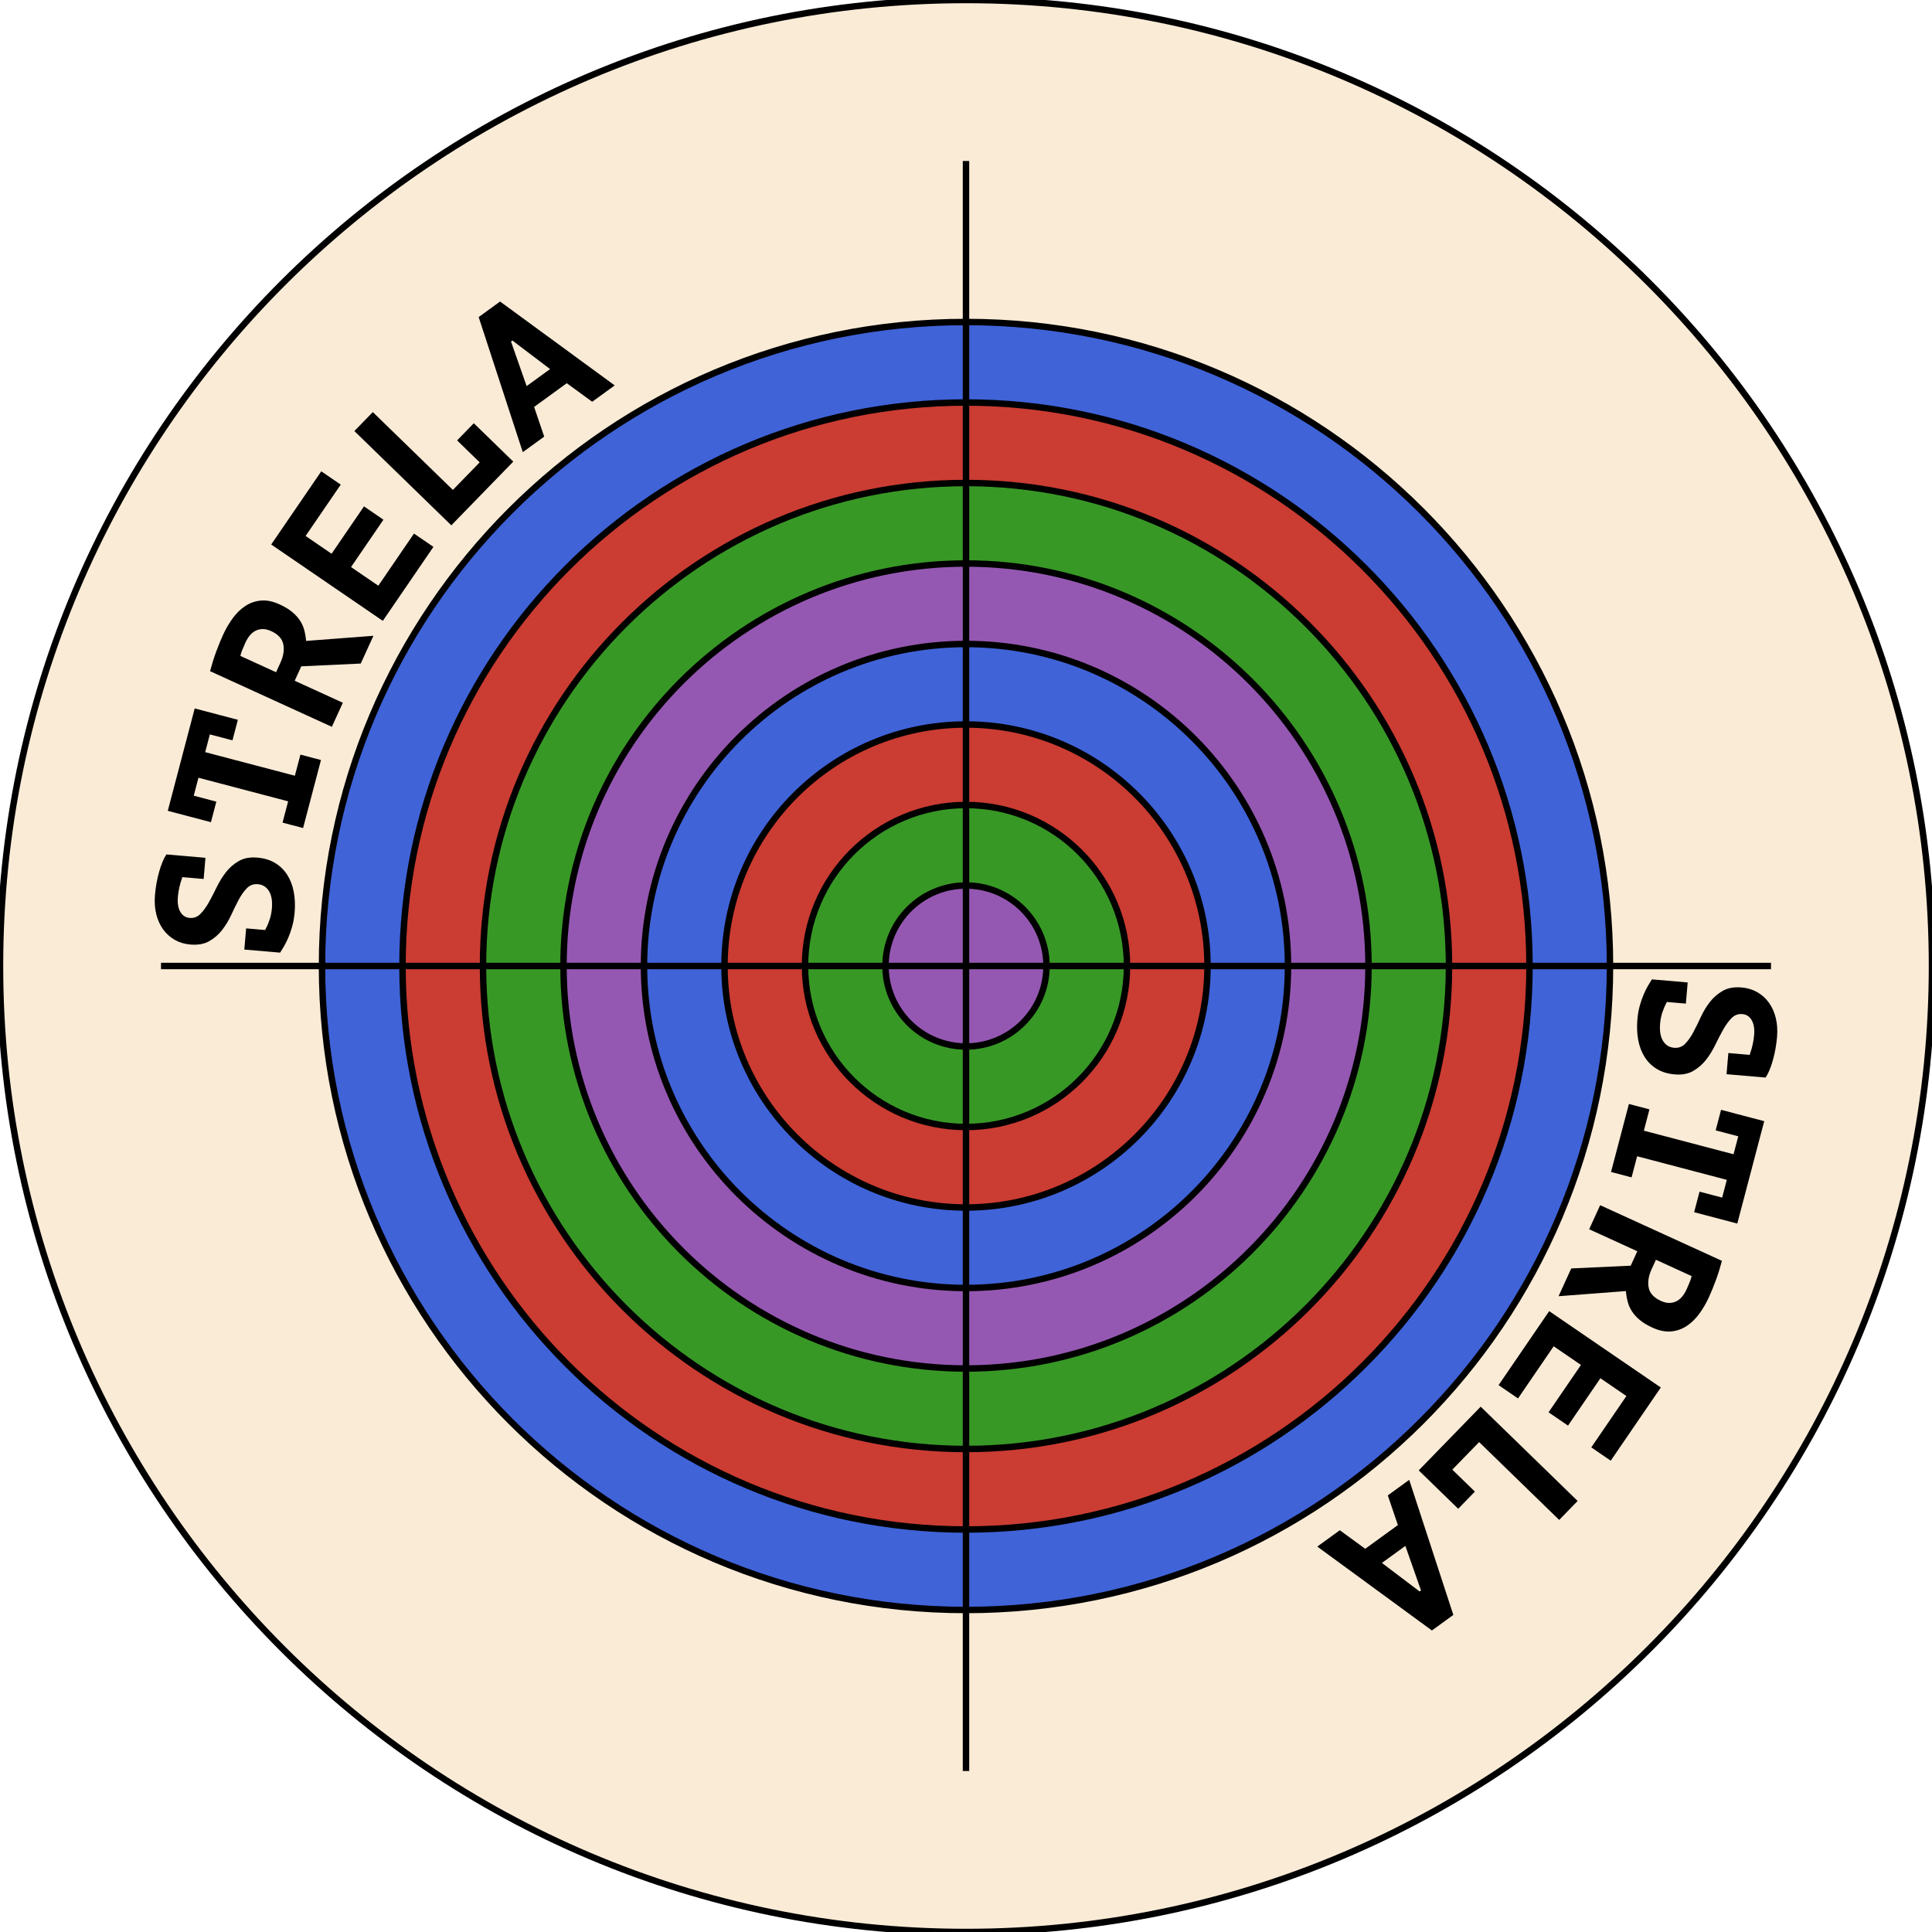
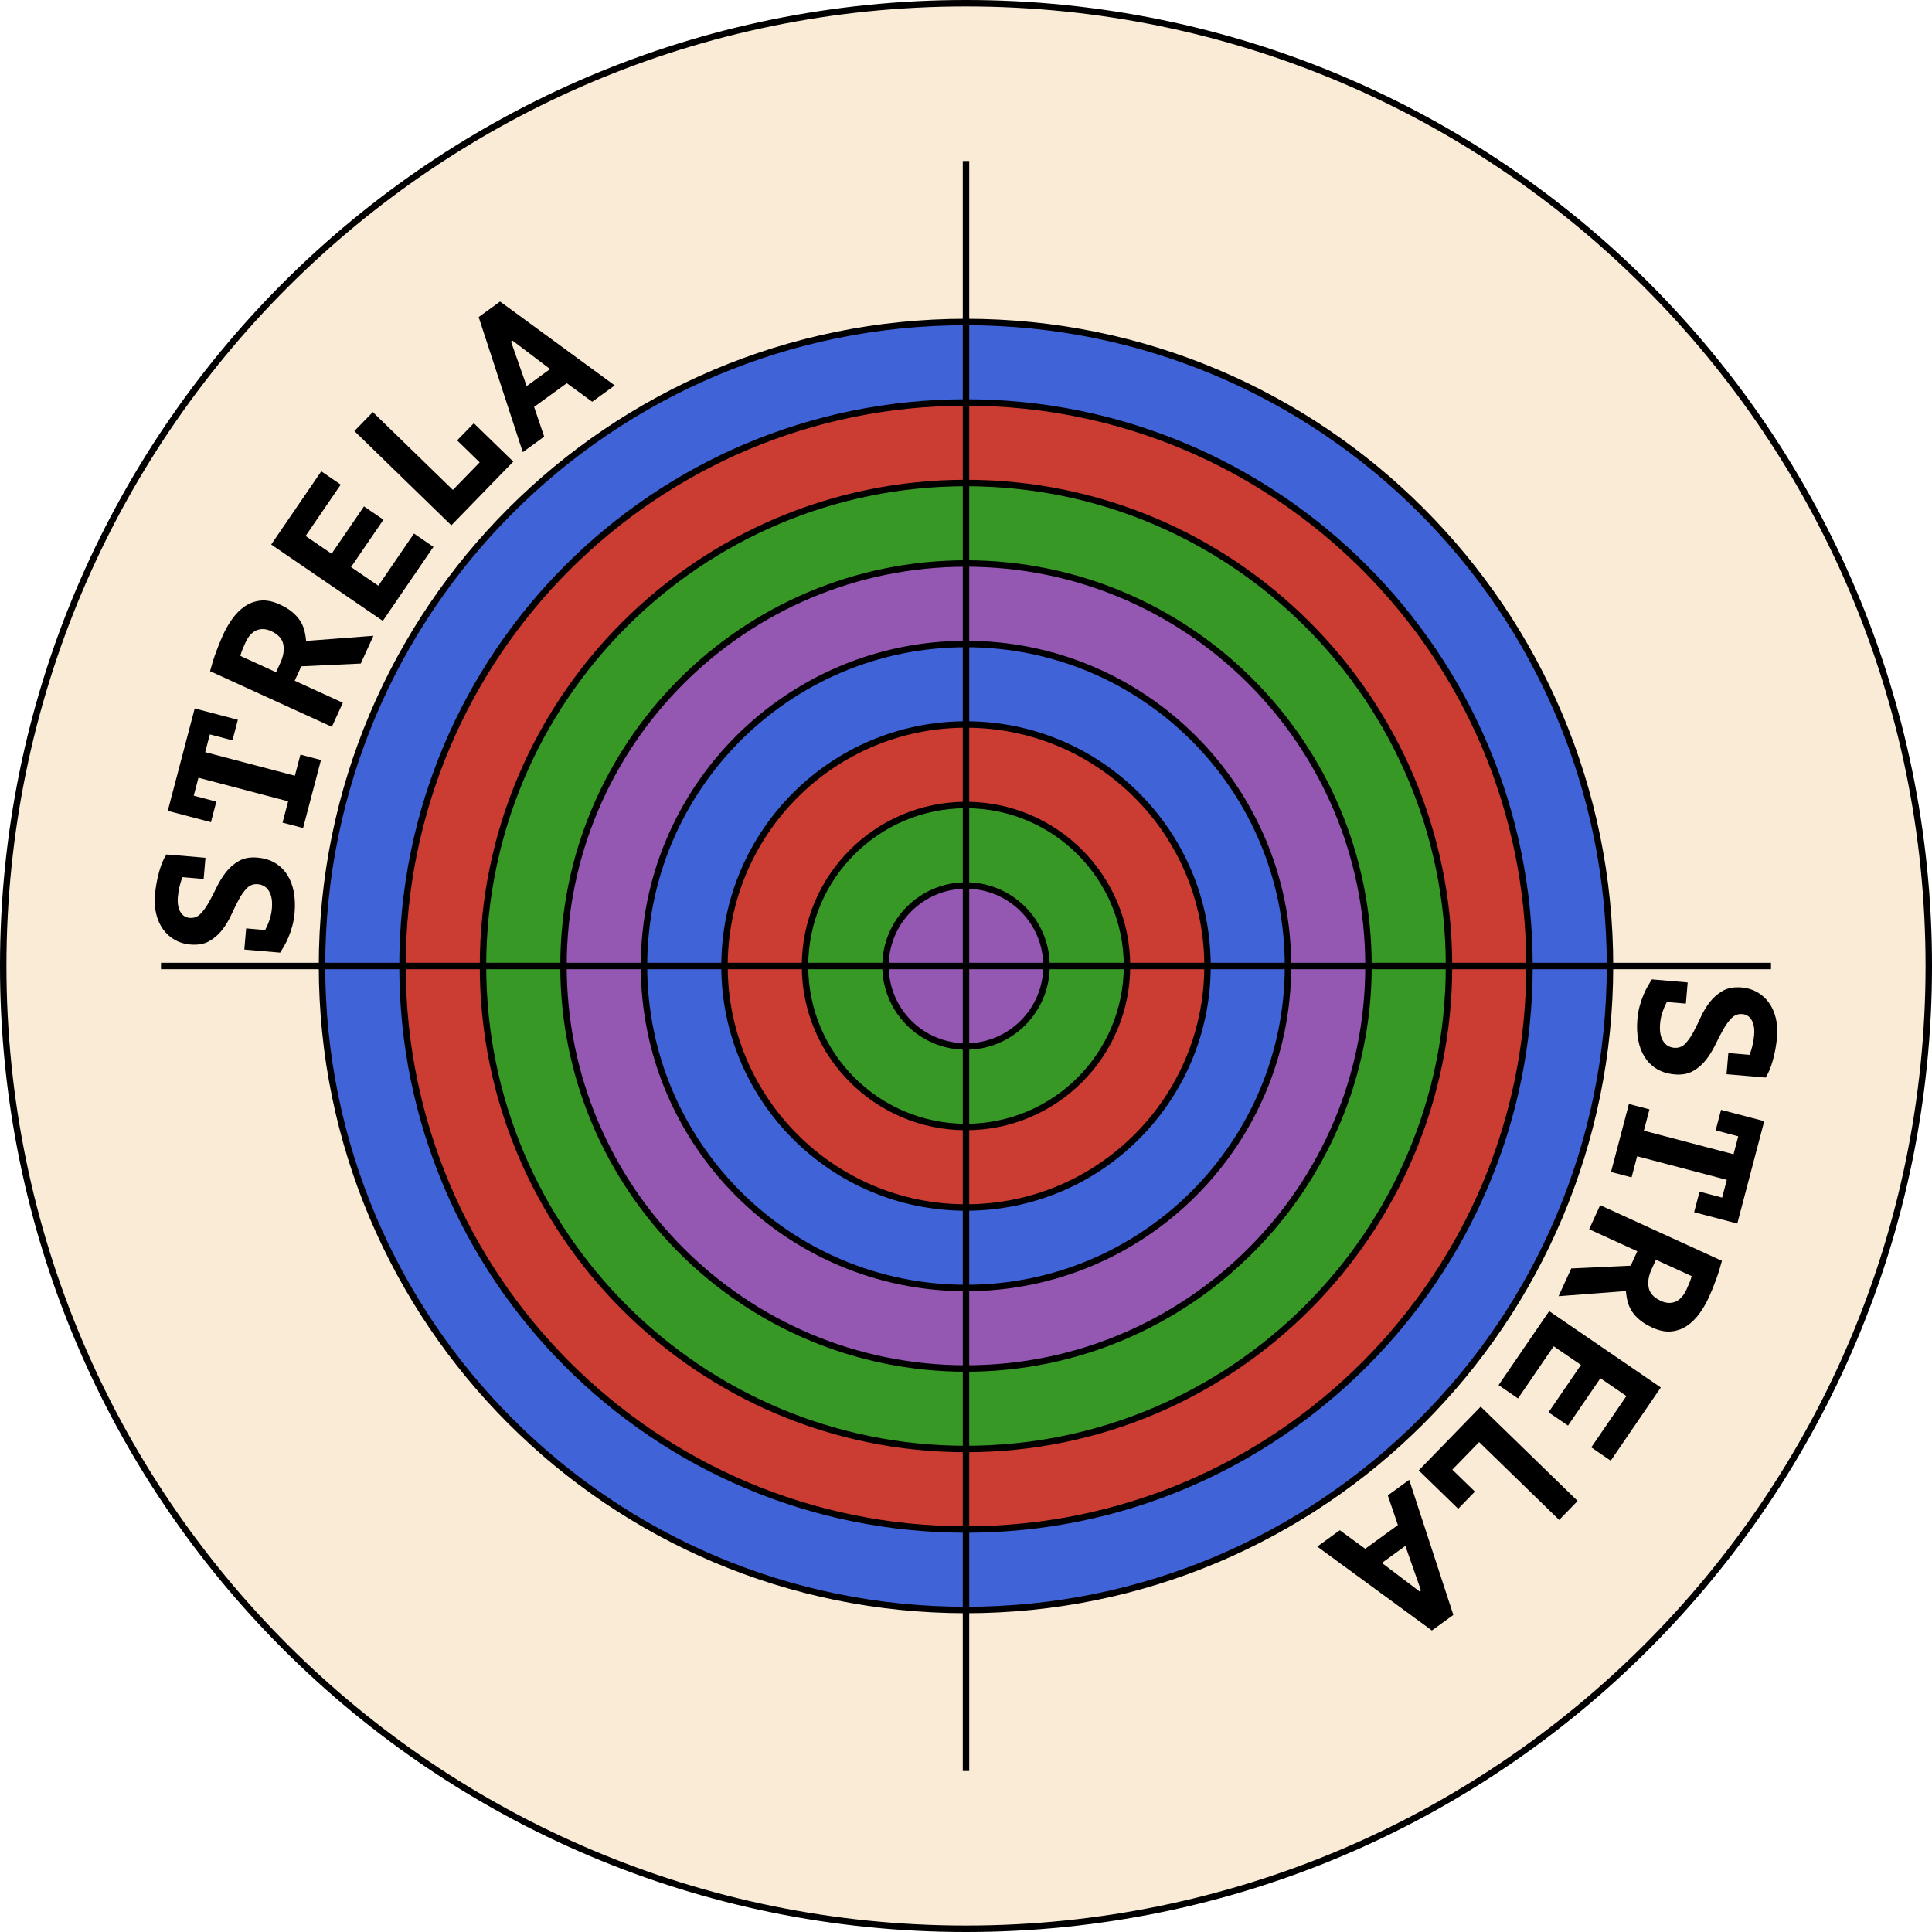
<svg xmlns="http://www.w3.org/2000/svg" xmlns:xlink="http://www.w3.org/1999/xlink" width="600pt" height="600pt" viewBox="0 0 600 600" version="1.1">
  <defs>
    <g>
-       <symbol overflow="visible" id="glyph-8237690-0">
+       <symbol overflow="visible" id="glyph-7181810-0">
        <path style="stroke:none;" d="M 41.793 4.195 L 38.816 38.867 L -3.031 35.27 L -0.051 0.598 Z M 35.117 32.828 L 23.148 20.055 L 37.121 9.512 L 34.391 6.266 L 20.227 16.914 L 8.086 4.008 L 4.84 6.738 L 16.812 19.512 L 2.836 30.055 L 5.57 33.301 L 19.738 22.594 L 31.871 35.559 Z M 35.117 32.828 " />
      </symbol>
-       <symbol overflow="visible" id="glyph-8237690-1">
+       <symbol overflow="visible" id="glyph-7181810-1">
        <path style="stroke:none;" d="M 13.355 5.062 L 12.789 11.637 L 6.871 11.129 C 6.82 11.246 6.773 11.363 6.723 11.477 C 6.246 12.359 5.828 13.34 5.477 14.41 C 5.125 15.484 4.895 16.641 4.789 17.875 C 4.598 20.105 4.895 21.879 5.684 23.191 C 6.477 24.504 7.629 25.227 9.145 25.355 C 10.5 25.473 11.637 25.059 12.562 24.113 C 13.484 23.168 14.332 21.977 15.098 20.539 C 15.863 19.098 16.641 17.52 17.43 15.801 C 18.223 14.082 19.168 12.516 20.273 11.105 C 21.379 9.695 22.711 8.547 24.273 7.656 C 25.836 6.766 27.793 6.422 30.145 6.625 C 31.938 6.777 33.551 7.27 34.984 8.094 C 36.418 8.922 37.621 10.008 38.59 11.355 C 39.559 12.703 40.266 14.281 40.711 16.086 C 41.16 17.891 41.289 19.867 41.105 22.02 C 40.898 24.449 40.473 26.824 39.832 29.137 C 39.191 31.449 38.434 33.273 37.555 34.602 L 25.422 33.559 L 25.984 26.984 L 32.621 27.555 C 32.633 27.434 32.66 27.316 32.711 27.199 C 33.027 26.344 33.297 25.414 33.523 24.41 C 33.75 23.406 33.906 22.406 33.992 21.41 C 34.156 19.496 33.906 17.957 33.242 16.797 C 32.582 15.637 31.613 15 30.336 14.891 C 29.02 14.777 27.902 15.195 26.977 16.141 C 26.055 17.082 25.188 18.273 24.383 19.711 C 23.578 21.145 22.758 22.723 21.93 24.438 C 21.098 26.152 20.133 27.715 19.027 29.125 C 17.922 30.535 16.59 31.688 15.027 32.574 C 13.465 33.465 11.566 33.812 9.336 33.621 C 7.184 33.438 5.336 32.879 3.789 31.941 C 2.242 31.004 0.984 29.773 0.012 28.246 C -0.961 26.715 -1.633 24.953 -2.004 22.953 C -2.375 20.953 -2.461 18.82 -2.266 16.547 C -2.137 15.031 -1.895 13.637 -1.543 12.363 C -1.191 11.09 -0.793 9.918 -0.34 8.852 C 0.113 7.789 0.574 6.855 1.047 6.051 C 1.516 5.25 1.914 4.602 2.238 4.105 Z M 13.355 5.062 " />
      </symbol>
-       <symbol overflow="visible" id="glyph-8237691-0">
+       <symbol overflow="visible" id="glyph-7181811-0">
        <path style="stroke:none;" d="M 40.465 11.262 L 31.617 44.918 L -9.004 34.234 L -0.152 0.582 Z M 29.004 38.336 L 19.387 23.711 L 34.953 15.707 L 32.816 12.043 L 17.043 20.117 L 7.285 5.328 L 3.621 7.465 L 13.238 22.094 L -2.332 30.098 L -0.191 33.762 L 15.594 25.629 L 25.34 40.477 Z M 29.004 38.336 " />
      </symbol>
-       <symbol overflow="visible" id="glyph-8237691-1">
+       <symbol overflow="visible" id="glyph-7181811-1">
        <path style="stroke:none;" d="M 4.582 8.527 L 2.844 15.141 L 30.695 22.465 L 32.16 16.895 L 25.141 15.047 L 26.816 8.664 L 40.223 12.191 L 31.859 43.988 L 18.457 40.465 L 20.133 34.082 L 27.156 35.926 L 28.605 30.414 L 0.754 23.09 L -0.973 29.648 L -7.355 27.969 L -1.801 6.848 Z M 4.582 8.527 " />
      </symbol>
-       <symbol overflow="visible" id="glyph-8237692-0">
+       <symbol overflow="visible" id="glyph-7181812-0">
        <path style="stroke:none;" d="M 37.953 18 L 23.492 49.652 L -14.711 32.199 L -0.25 0.547 Z M 22.039 42.723 L 15.059 26.672 L 31.762 21.438 L 30.281 17.465 L 13.363 22.73 L 6.27 6.492 L 2.293 7.973 L 9.273 24.027 L -7.43 29.258 L -5.949 33.234 L 10.996 27.914 L 18.062 44.203 Z M 22.039 42.723 " />
      </symbol>
-       <symbol overflow="visible" id="glyph-8237692-1">
+       <symbol overflow="visible" id="glyph-7181812-1">
        <path style="stroke:none;" d="M 36.273 20.664 C 36.035 21.566 35.762 22.527 35.449 23.551 C 35.137 24.574 34.797 25.582 34.426 26.582 C 34.059 27.578 33.688 28.539 33.309 29.465 C 32.93 30.391 32.562 31.238 32.215 32 C 31.398 33.785 30.426 35.461 29.289 37.031 C 28.156 38.602 26.855 39.879 25.398 40.859 C 23.938 41.84 22.309 42.418 20.516 42.59 C 18.723 42.758 16.773 42.363 14.664 41.398 C 13.098 40.684 11.812 39.91 10.809 39.074 C 9.805 38.242 8.988 37.355 8.367 36.41 C 7.742 35.465 7.289 34.457 7.012 33.383 C 6.73 32.309 6.547 31.203 6.453 30.059 L -14.461 31.652 L -10.523 23.031 L 7.945 22.168 L 9.992 17.691 L -4.961 10.859 L -1.547 3.383 Z M 25.309 29.504 C 25.656 28.742 25.984 27.977 26.289 27.215 C 26.594 26.453 26.781 25.848 26.855 25.398 L 15.777 20.336 L 14.43 23.281 C 13.48 25.355 13.184 27.266 13.531 29.004 C 13.879 30.746 15.141 32.117 17.324 33.113 C 18.961 33.863 20.477 33.938 21.871 33.344 C 23.266 32.75 24.41 31.469 25.309 29.504 Z M 25.309 29.504 " />
      </symbol>
-       <symbol overflow="visible" id="glyph-8237693-0">
+       <symbol overflow="visible" id="glyph-7181813-0">
        <path style="stroke:none;" d="M 34.324 24.211 L 14.676 52.934 L -19.988 29.219 L -0.34 0.496 Z M 14.43 45.855 L 10.289 28.848 L 27.641 26.543 L 26.859 22.375 L 9.289 24.676 L 5.07 7.465 L 0.898 8.25 L 5.039 25.258 L -12.312 27.562 L -11.531 31.73 L 6.07 29.379 L 10.258 46.637 Z M 14.43 45.855 " />
      </symbol>
-       <symbol overflow="visible" id="glyph-8237693-1">
+       <symbol overflow="visible" id="glyph-7181813-1">
        <path style="stroke:none;" d="M 32.293 27.18 L 16.742 49.91 L 10.699 45.777 L 21.609 29.832 L 13.539 24.309 L 3.477 39.02 L -2.566 34.883 L 7.496 20.176 L -0.973 14.383 L -12.051 30.578 L -18.09 26.445 L -2.371 3.465 Z M 32.293 27.18 " />
      </symbol>
-       <symbol overflow="visible" id="glyph-8237694-0">
+       <symbol overflow="visible" id="glyph-7181814-0">
        <path style="stroke:none;" d="M 29.691 29.711 L 5.43 54.66 L -24.68 25.379 L -0.418 0.43 Z M 6.395 47.645 L 5.215 30.18 L 22.707 30.871 L 22.648 26.629 L 4.945 25.898 L 3.723 8.223 L -0.52 8.281 L 0.656 25.746 L -16.836 25.059 L -16.773 29.301 L 0.969 29.984 L 2.152 47.703 Z M 6.395 47.645 " />
      </symbol>
-       <symbol overflow="visible" id="glyph-8237694-1">
+       <symbol overflow="visible" id="glyph-7181814-1">
        <path style="stroke:none;" d="M -5.059 29.73 L -10.246 35.062 L -22.504 23.141 L -3.262 3.355 L 26.848 32.637 L 21.117 38.527 L -3.746 14.352 L -12.07 22.91 Z M -5.059 29.73 " />
      </symbol>
-       <symbol overflow="visible" id="glyph-8237695-0">
+       <symbol overflow="visible" id="glyph-7181815-0">
        <path style="stroke:none;" d="M 24.188 34.34 L -3.973 54.785 L -28.648 20.797 L -0.484 0.352 Z M -1.828 48.039 L -0.008 30.629 L 17.109 34.289 L 17.773 30.102 L 0.453 26.363 L 2.266 8.734 L -1.926 8.07 L -3.746 25.48 L -20.863 21.816 L -21.527 26.008 L -4.16 29.711 L -6.02 47.371 Z M -1.828 48.039 " />
      </symbol>
-       <symbol overflow="visible" id="glyph-8237695-1">
+       <symbol overflow="visible" id="glyph-7181815-1">
        <path style="stroke:none;" d="M -13.957 21.625 L -3.809 14.258 L -6.941 5.039 L -0.293 0.211 L 13.41 42.164 L 6.758 46.996 L -28.84 20.938 L -21.848 15.863 Z M -1.488 20.727 L -8.77 26.016 L 2.926 34.875 L 3.363 34.555 Z M -1.488 20.727 " />
      </symbol>
-       <symbol overflow="visible" id="glyph-8237696-0">
+       <symbol overflow="visible" id="glyph-7181816-0">
        <path style="stroke:none;" d="M -41.793 -4.195 L -38.816 -38.867 L 3.031 -35.27 L 0.051 -0.598 Z M -35.117 -32.828 L -23.148 -20.055 L -37.121 -9.512 L -34.391 -6.266 L -20.227 -16.914 L -8.086 -4.008 L -4.84 -6.738 L -16.812 -19.512 L -2.836 -30.055 L -5.57 -33.301 L -19.738 -22.594 L -31.871 -35.559 Z M -35.117 -32.828 " />
      </symbol>
-       <symbol overflow="visible" id="glyph-8237696-1">
+       <symbol overflow="visible" id="glyph-7181816-1">
        <path style="stroke:none;" d="M -13.355 -5.062 L -12.789 -11.637 L -6.871 -11.129 C -6.82 -11.246 -6.773 -11.363 -6.723 -11.477 C -6.246 -12.359 -5.828 -13.34 -5.477 -14.41 C -5.125 -15.484 -4.895 -16.641 -4.789 -17.875 C -4.598 -20.105 -4.895 -21.879 -5.684 -23.191 C -6.477 -24.504 -7.629 -25.227 -9.145 -25.355 C -10.5 -25.473 -11.637 -25.059 -12.562 -24.113 C -13.484 -23.168 -14.332 -21.977 -15.098 -20.539 C -15.863 -19.098 -16.641 -17.52 -17.43 -15.801 C -18.223 -14.082 -19.168 -12.516 -20.273 -11.105 C -21.379 -9.695 -22.711 -8.547 -24.273 -7.656 C -25.836 -6.766 -27.793 -6.422 -30.145 -6.625 C -31.938 -6.777 -33.551 -7.27 -34.984 -8.094 C -36.418 -8.922 -37.621 -10.008 -38.59 -11.355 C -39.559 -12.703 -40.266 -14.281 -40.711 -16.086 C -41.16 -17.891 -41.289 -19.867 -41.105 -22.02 C -40.898 -24.449 -40.473 -26.824 -39.832 -29.137 C -39.191 -31.449 -38.434 -33.273 -37.555 -34.602 L -25.422 -33.559 L -25.984 -26.984 L -32.621 -27.555 C -32.633 -27.434 -32.66 -27.316 -32.711 -27.199 C -33.027 -26.344 -33.297 -25.414 -33.523 -24.41 C -33.75 -23.406 -33.906 -22.406 -33.992 -21.41 C -34.156 -19.496 -33.906 -17.957 -33.242 -16.797 C -32.582 -15.637 -31.613 -15 -30.336 -14.891 C -29.02 -14.777 -27.902 -15.195 -26.977 -16.141 C -26.055 -17.082 -25.188 -18.273 -24.383 -19.711 C -23.578 -21.145 -22.758 -22.723 -21.93 -24.438 C -21.098 -26.152 -20.133 -27.715 -19.027 -29.125 C -17.922 -30.535 -16.59 -31.688 -15.027 -32.574 C -13.465 -33.465 -11.566 -33.812 -9.336 -33.621 C -7.184 -33.438 -5.336 -32.879 -3.789 -31.941 C -2.242 -31.004 -0.984 -29.773 -0.012 -28.246 C 0.961 -26.715 1.633 -24.953 2.004 -22.953 C 2.375 -20.953 2.461 -18.82 2.266 -16.547 C 2.137 -15.031 1.895 -13.637 1.543 -12.363 C 1.191 -11.09 0.793 -9.918 0.34 -8.852 C -0.113 -7.789 -0.574 -6.855 -1.047 -6.051 C -1.516 -5.25 -1.914 -4.602 -2.238 -4.105 Z M -13.355 -5.062 " />
      </symbol>
-       <symbol overflow="visible" id="glyph-8237697-0">
+       <symbol overflow="visible" id="glyph-7181817-0">
        <path style="stroke:none;" d="M -40.465 -11.262 L -31.617 -44.918 L 9.004 -34.234 L 0.152 -0.582 Z M -29.004 -38.336 L -19.387 -23.711 L -34.953 -15.707 L -32.816 -12.043 L -17.043 -20.117 L -7.285 -5.328 L -3.621 -7.465 L -13.238 -22.094 L 2.332 -30.098 L 0.191 -33.762 L -15.594 -25.629 L -25.34 -40.477 Z M -29.004 -38.336 " />
      </symbol>
-       <symbol overflow="visible" id="glyph-8237697-1">
+       <symbol overflow="visible" id="glyph-7181817-1">
        <path style="stroke:none;" d="M -4.582 -8.527 L -2.844 -15.141 L -30.695 -22.465 L -32.16 -16.895 L -25.141 -15.047 L -26.816 -8.664 L -40.223 -12.191 L -31.859 -43.988 L -18.457 -40.465 L -20.133 -34.082 L -27.156 -35.926 L -28.605 -30.414 L -0.754 -23.09 L 0.973 -29.648 L 7.355 -27.969 L 1.801 -6.848 Z M -4.582 -8.527 " />
      </symbol>
-       <symbol overflow="visible" id="glyph-8237698-0">
+       <symbol overflow="visible" id="glyph-7181818-0">
        <path style="stroke:none;" d="M -37.953 -18 L -23.492 -49.652 L 14.711 -32.199 L 0.25 -0.547 Z M -22.039 -42.723 L -15.059 -26.672 L -31.762 -21.438 L -30.281 -17.465 L -13.363 -22.73 L -6.27 -6.492 L -2.293 -7.973 L -9.273 -24.027 L 7.43 -29.258 L 5.949 -33.234 L -10.996 -27.914 L -18.062 -44.203 Z M -22.039 -42.723 " />
      </symbol>
-       <symbol overflow="visible" id="glyph-8237698-1">
+       <symbol overflow="visible" id="glyph-7181818-1">
        <path style="stroke:none;" d="M -36.273 -20.664 C -36.035 -21.566 -35.762 -22.527 -35.449 -23.551 C -35.137 -24.574 -34.797 -25.582 -34.426 -26.582 C -34.059 -27.578 -33.688 -28.539 -33.309 -29.465 C -32.93 -30.391 -32.562 -31.238 -32.215 -32 C -31.398 -33.785 -30.426 -35.461 -29.289 -37.031 C -28.156 -38.602 -26.855 -39.879 -25.398 -40.859 C -23.938 -41.84 -22.309 -42.418 -20.516 -42.59 C -18.723 -42.758 -16.773 -42.363 -14.664 -41.398 C -13.098 -40.684 -11.812 -39.91 -10.809 -39.074 C -9.805 -38.242 -8.988 -37.355 -8.367 -36.41 C -7.742 -35.465 -7.289 -34.457 -7.012 -33.383 C -6.73 -32.309 -6.547 -31.203 -6.453 -30.059 L 14.461 -31.652 L 10.523 -23.031 L -7.945 -22.168 L -9.992 -17.691 L 4.961 -10.859 L 1.547 -3.383 Z M -25.309 -29.504 C -25.656 -28.742 -25.984 -27.977 -26.289 -27.215 C -26.594 -26.453 -26.781 -25.848 -26.855 -25.398 L -15.777 -20.336 L -14.43 -23.281 C -13.48 -25.355 -13.184 -27.266 -13.531 -29.004 C -13.879 -30.746 -15.141 -32.117 -17.324 -33.113 C -18.961 -33.863 -20.477 -33.938 -21.871 -33.344 C -23.266 -32.75 -24.41 -31.469 -25.309 -29.504 Z M -25.309 -29.504 " />
      </symbol>
-       <symbol overflow="visible" id="glyph-8237699-0">
+       <symbol overflow="visible" id="glyph-7181819-0">
        <path style="stroke:none;" d="M -34.324 -24.211 L -14.676 -52.934 L 19.988 -29.219 L 0.34 -0.496 Z M -14.43 -45.855 L -10.289 -28.848 L -27.641 -26.543 L -26.859 -22.375 L -9.289 -24.676 L -5.07 -7.465 L -0.898 -8.25 L -5.039 -25.258 L 12.312 -27.562 L 11.531 -31.73 L -6.07 -29.379 L -10.258 -46.637 Z M -14.43 -45.855 " />
      </symbol>
-       <symbol overflow="visible" id="glyph-8237699-1">
+       <symbol overflow="visible" id="glyph-7181819-1">
        <path style="stroke:none;" d="M -32.293 -27.18 L -16.742 -49.91 L -10.699 -45.777 L -21.609 -29.832 L -13.539 -24.309 L -3.477 -39.02 L 2.566 -34.883 L -7.496 -20.176 L 0.973 -14.383 L 12.051 -30.578 L 18.09 -26.445 L 2.371 -3.465 Z M -32.293 -27.18 " />
      </symbol>
-       <symbol overflow="visible" id="glyph-82376910-0">
+       <symbol overflow="visible" id="glyph-71818110-0">
        <path style="stroke:none;" d="M -29.691 -29.711 L -5.43 -54.66 L 24.68 -25.379 L 0.418 -0.43 Z M -6.395 -47.645 L -5.215 -30.18 L -22.707 -30.871 L -22.648 -26.629 L -4.945 -25.898 L -3.723 -8.223 L 0.52 -8.281 L -0.656 -25.746 L 16.836 -25.059 L 16.773 -29.301 L -0.969 -29.984 L -2.152 -47.703 Z M -6.395 -47.645 " />
      </symbol>
-       <symbol overflow="visible" id="glyph-82376910-1">
+       <symbol overflow="visible" id="glyph-71818110-1">
        <path style="stroke:none;" d="M 5.059 -29.73 L 10.246 -35.062 L 22.504 -23.141 L 3.262 -3.355 L -26.848 -32.637 L -21.117 -38.527 L 3.746 -14.352 L 12.07 -22.91 Z M 5.059 -29.73 " />
      </symbol>
-       <symbol overflow="visible" id="glyph-82376911-0">
+       <symbol overflow="visible" id="glyph-71818111-0">
        <path style="stroke:none;" d="M -24.188 -34.34 L 3.973 -54.785 L 28.648 -20.797 L 0.484 -0.352 Z M 1.828 -48.039 L 0.008 -30.629 L -17.109 -34.289 L -17.773 -30.102 L -0.453 -26.363 L -2.266 -8.734 L 1.926 -8.07 L 3.746 -25.48 L 20.863 -21.816 L 21.527 -26.008 L 4.16 -29.711 L 6.02 -47.371 Z M 1.828 -48.039 " />
      </symbol>
-       <symbol overflow="visible" id="glyph-82376911-1">
+       <symbol overflow="visible" id="glyph-71818111-1">
        <path style="stroke:none;" d="M 13.957 -21.625 L 3.809 -14.258 L 6.941 -5.039 L 0.293 -0.211 L -13.41 -42.164 L -6.758 -46.996 L 28.84 -20.938 L 21.848 -15.863 Z M 1.488 -20.727 L 8.77 -26.016 L -2.926 -34.875 L -3.363 -34.555 Z M 1.488 -20.727 " />
      </symbol>
    </g>
  </defs>
  <g id="surface1">
-     <path style="fill-rule:nonzero;fill:rgb(98.039%,92.157%,84.314%);fill-opacity:1;stroke-width:2;stroke-linecap:butt;stroke-linejoin:miter;stroke:rgb(0%,0%,0%);stroke-opacity:1;stroke-miterlimit:10;" d="M 600 300 C 600 465.684 465.684 600 300 600 C 134.316 600 0 465.684 0 300 C 0 134.316 134.316 0 300 0 C 465.684 0 600 134.316 600 300 " />
+     <path style=" stroke:none;fill-rule:nonzero;fill:rgb(98.039%,92.157%,84.314%);fill-opacity:1;" d="M 600 300 C 600 465.684 465.684 600 300 600 C 134.316 600 0 465.684 0 300 C 0 134.316 134.316 0 300 0 C 465.684 0 600 134.316 600 300 " />
+     <path style="fill:none;stroke-width:2;stroke-linecap:butt;stroke-linejoin:miter;stroke:rgb(0%,0%,0%);stroke-opacity:1;stroke-miterlimit:10;" d="M 599 300 C 599 465.133 465.133 599 300 599 C 134.867 599 1 465.133 1 300 C 1 134.867 134.867 1 300 1 C 465.133 1 599 134.867 599 300 " />
    <path style="fill-rule:nonzero;fill:rgb(25.1%,38.8%,84.7%);fill-opacity:1;stroke-width:2;stroke-linecap:butt;stroke-linejoin:miter;stroke:rgb(0%,0%,0%);stroke-opacity:1;stroke-miterlimit:10;" d="M 500 300 C 500 410.457 410.457 500 300 500 C 189.543 500 100 410.457 100 300 C 100 189.543 189.543 100 300 100 C 410.457 100 500 189.543 500 300 " />
    <path style="fill-rule:nonzero;fill:rgb(79.6%,23.5%,20%);fill-opacity:1;stroke-width:2;stroke-linecap:butt;stroke-linejoin:miter;stroke:rgb(0%,0%,0%);stroke-opacity:1;stroke-miterlimit:10;" d="M 475 300 C 475 396.648 396.648 475 300 475 C 203.352 475 125 396.648 125 300 C 125 203.352 203.352 125 300 125 C 396.648 125 475 203.352 475 300 " />
    <path style="fill-rule:nonzero;fill:rgb(22%,59.6%,14.9%);fill-opacity:1;stroke-width:2;stroke-linecap:butt;stroke-linejoin:miter;stroke:rgb(0%,0%,0%);stroke-opacity:1;stroke-miterlimit:10;" d="M 450 300 C 450 382.844 382.844 450 300 450 C 217.156 450 150 382.844 150 300 C 150 217.156 217.156 150 300 150 C 382.844 150 450 217.156 450 300 " />
    <path style="fill-rule:nonzero;fill:rgb(58.4%,34.5%,69.8%);fill-opacity:1;stroke-width:2;stroke-linecap:butt;stroke-linejoin:miter;stroke:rgb(0%,0%,0%);stroke-opacity:1;stroke-miterlimit:10;" d="M 425 300 C 425 369.035 369.035 425 300 425 C 230.965 425 175 369.035 175 300 C 175 230.965 230.965 175 300 175 C 369.035 175 425 230.965 425 300 " />
    <path style="fill-rule:nonzero;fill:rgb(25.1%,38.8%,84.7%);fill-opacity:1;stroke-width:2;stroke-linecap:butt;stroke-linejoin:miter;stroke:rgb(0%,0%,0%);stroke-opacity:1;stroke-miterlimit:10;" d="M 400 300 C 400 355.227 355.227 400 300 400 C 244.773 400 200 355.227 200 300 C 200 244.773 244.773 200 300 200 C 355.227 200 400 244.773 400 300 " />
    <path style="fill-rule:nonzero;fill:rgb(79.6%,23.5%,20%);fill-opacity:1;stroke-width:2;stroke-linecap:butt;stroke-linejoin:miter;stroke:rgb(0%,0%,0%);stroke-opacity:1;stroke-miterlimit:10;" d="M 375 300 C 375 341.422 341.422 375 300 375 C 258.578 375 225 341.422 225 300 C 225 258.578 258.578 225 300 225 C 341.422 225 375 258.578 375 300 " />
    <path style="fill-rule:nonzero;fill:rgb(22%,59.6%,14.9%);fill-opacity:1;stroke-width:2;stroke-linecap:butt;stroke-linejoin:miter;stroke:rgb(0%,0%,0%);stroke-opacity:1;stroke-miterlimit:10;" d="M 350 300 C 350 327.613 327.613 350 300 350 C 272.387 350 250 327.613 250 300 C 250 272.387 272.387 250 300 250 C 327.613 250 350 272.387 350 300 " />
    <path style="fill-rule:nonzero;fill:rgb(58.4%,34.5%,69.8%);fill-opacity:1;stroke-width:2;stroke-linecap:butt;stroke-linejoin:miter;stroke:rgb(0%,0%,0%);stroke-opacity:1;stroke-miterlimit:10;" d="M 325 300 C 325 313.809 313.809 325 300 325 C 286.191 325 275 313.809 275 300 C 275 286.191 286.191 275 300 275 C 313.809 275 325 286.191 325 300 " />
    <path style="fill:none;stroke-width:2;stroke-linecap:butt;stroke-linejoin:miter;stroke:rgb(0%,0%,0%);stroke-opacity:1;stroke-miterlimit:10;" d="M 300 550 L 300 50 " />
    <path style="fill:none;stroke-width:2;stroke-linecap:butt;stroke-linejoin:miter;stroke:rgb(0%,0%,0%);stroke-opacity:1;stroke-miterlimit:10;" d="M 50 300 L 550 300 " />
    <g style="fill:rgb(0%,0%,0%);fill-opacity:1;">
-       <use xlink:href="#glyph-8237690-1" x="510.77" y="300.044" />
+       <use xlink:href="#glyph-7181810-1" x="510.77" y="300.044" />
    </g>
    <g style="fill:rgb(0%,0%,0%);fill-opacity:1;">
-       <use xlink:href="#glyph-8237691-1" x="507.673" y="335.999" />
+       <use xlink:href="#glyph-7181811-1" x="507.673" y="335.999" />
    </g>
    <g style="fill:rgb(0%,0%,0%);fill-opacity:1;">
-       <use xlink:href="#glyph-8237692-1" x="498.488" y="370.898" />
+       <use xlink:href="#glyph-7181812-1" x="498.488" y="370.898" />
    </g>
    <g style="fill:rgb(0%,0%,0%);fill-opacity:1;">
-       <use xlink:href="#glyph-8237693-1" x="483.484" y="403.719" />
+       <use xlink:href="#glyph-7181813-1" x="483.484" y="403.719" />
    </g>
    <g style="fill:rgb(0%,0%,0%);fill-opacity:1;">
-       <use xlink:href="#glyph-8237694-1" x="463.101" y="433.499" />
+       <use xlink:href="#glyph-7181814-1" x="463.101" y="433.499" />
    </g>
    <g style="fill:rgb(0%,0%,0%);fill-opacity:1;">
-       <use xlink:href="#glyph-8237695-1" x="437.937" y="459.366" />
+       <use xlink:href="#glyph-7181815-1" x="437.937" y="459.366" />
    </g>
    <g style="fill:rgb(0%,0%,0%);fill-opacity:1;">
-       <use xlink:href="#glyph-8237696-1" x="89.23" y="299.956" />
+       <use xlink:href="#glyph-7181816-1" x="89.23" y="299.956" />
    </g>
    <g style="fill:rgb(0%,0%,0%);fill-opacity:1;">
-       <use xlink:href="#glyph-8237697-1" x="92.327" y="264.001" />
+       <use xlink:href="#glyph-7181817-1" x="92.327" y="264.001" />
    </g>
    <g style="fill:rgb(0%,0%,0%);fill-opacity:1;">
-       <use xlink:href="#glyph-8237698-1" x="101.512" y="229.102" />
+       <use xlink:href="#glyph-7181818-1" x="101.512" y="229.102" />
    </g>
    <g style="fill:rgb(0%,0%,0%);fill-opacity:1;">
-       <use xlink:href="#glyph-8237699-1" x="116.516" y="196.281" />
+       <use xlink:href="#glyph-7181819-1" x="116.516" y="196.281" />
    </g>
    <g style="fill:rgb(0%,0%,0%);fill-opacity:1;">
-       <use xlink:href="#glyph-82376910-1" x="136.899" y="166.501" />
+       <use xlink:href="#glyph-71818110-1" x="136.899" y="166.501" />
    </g>
    <g style="fill:rgb(0%,0%,0%);fill-opacity:1;">
-       <use xlink:href="#glyph-82376911-1" x="162.063" y="140.634" />
+       <use xlink:href="#glyph-71818111-1" x="162.063" y="140.634" />
    </g>
  </g>
</svg>
